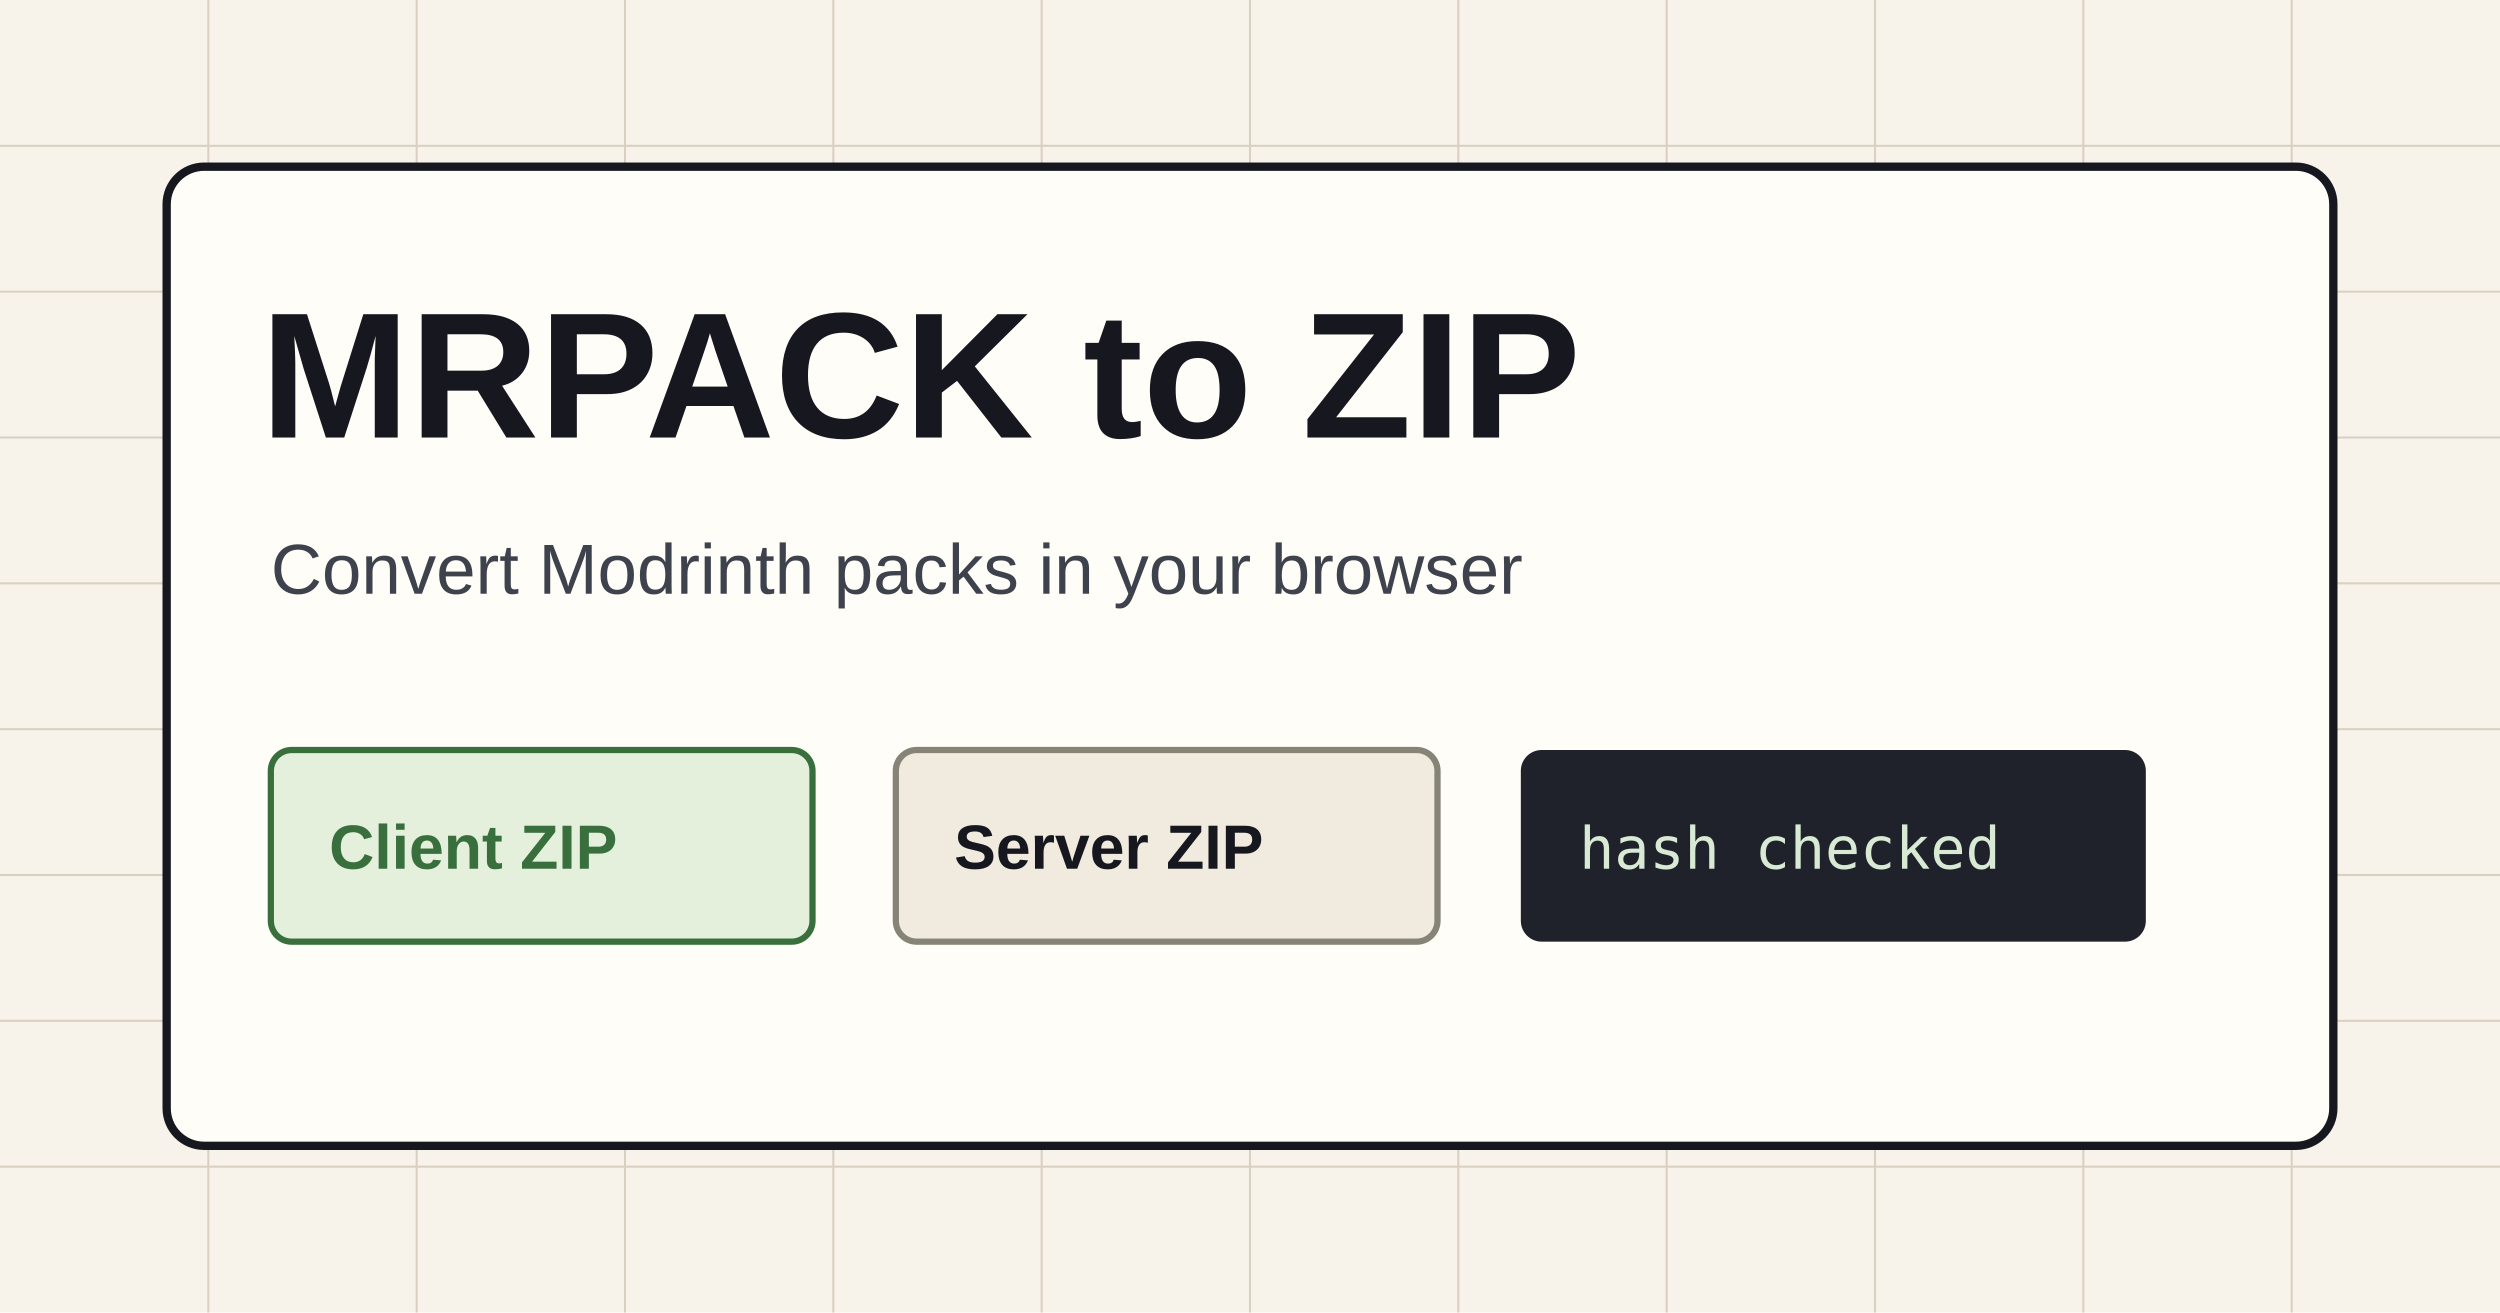
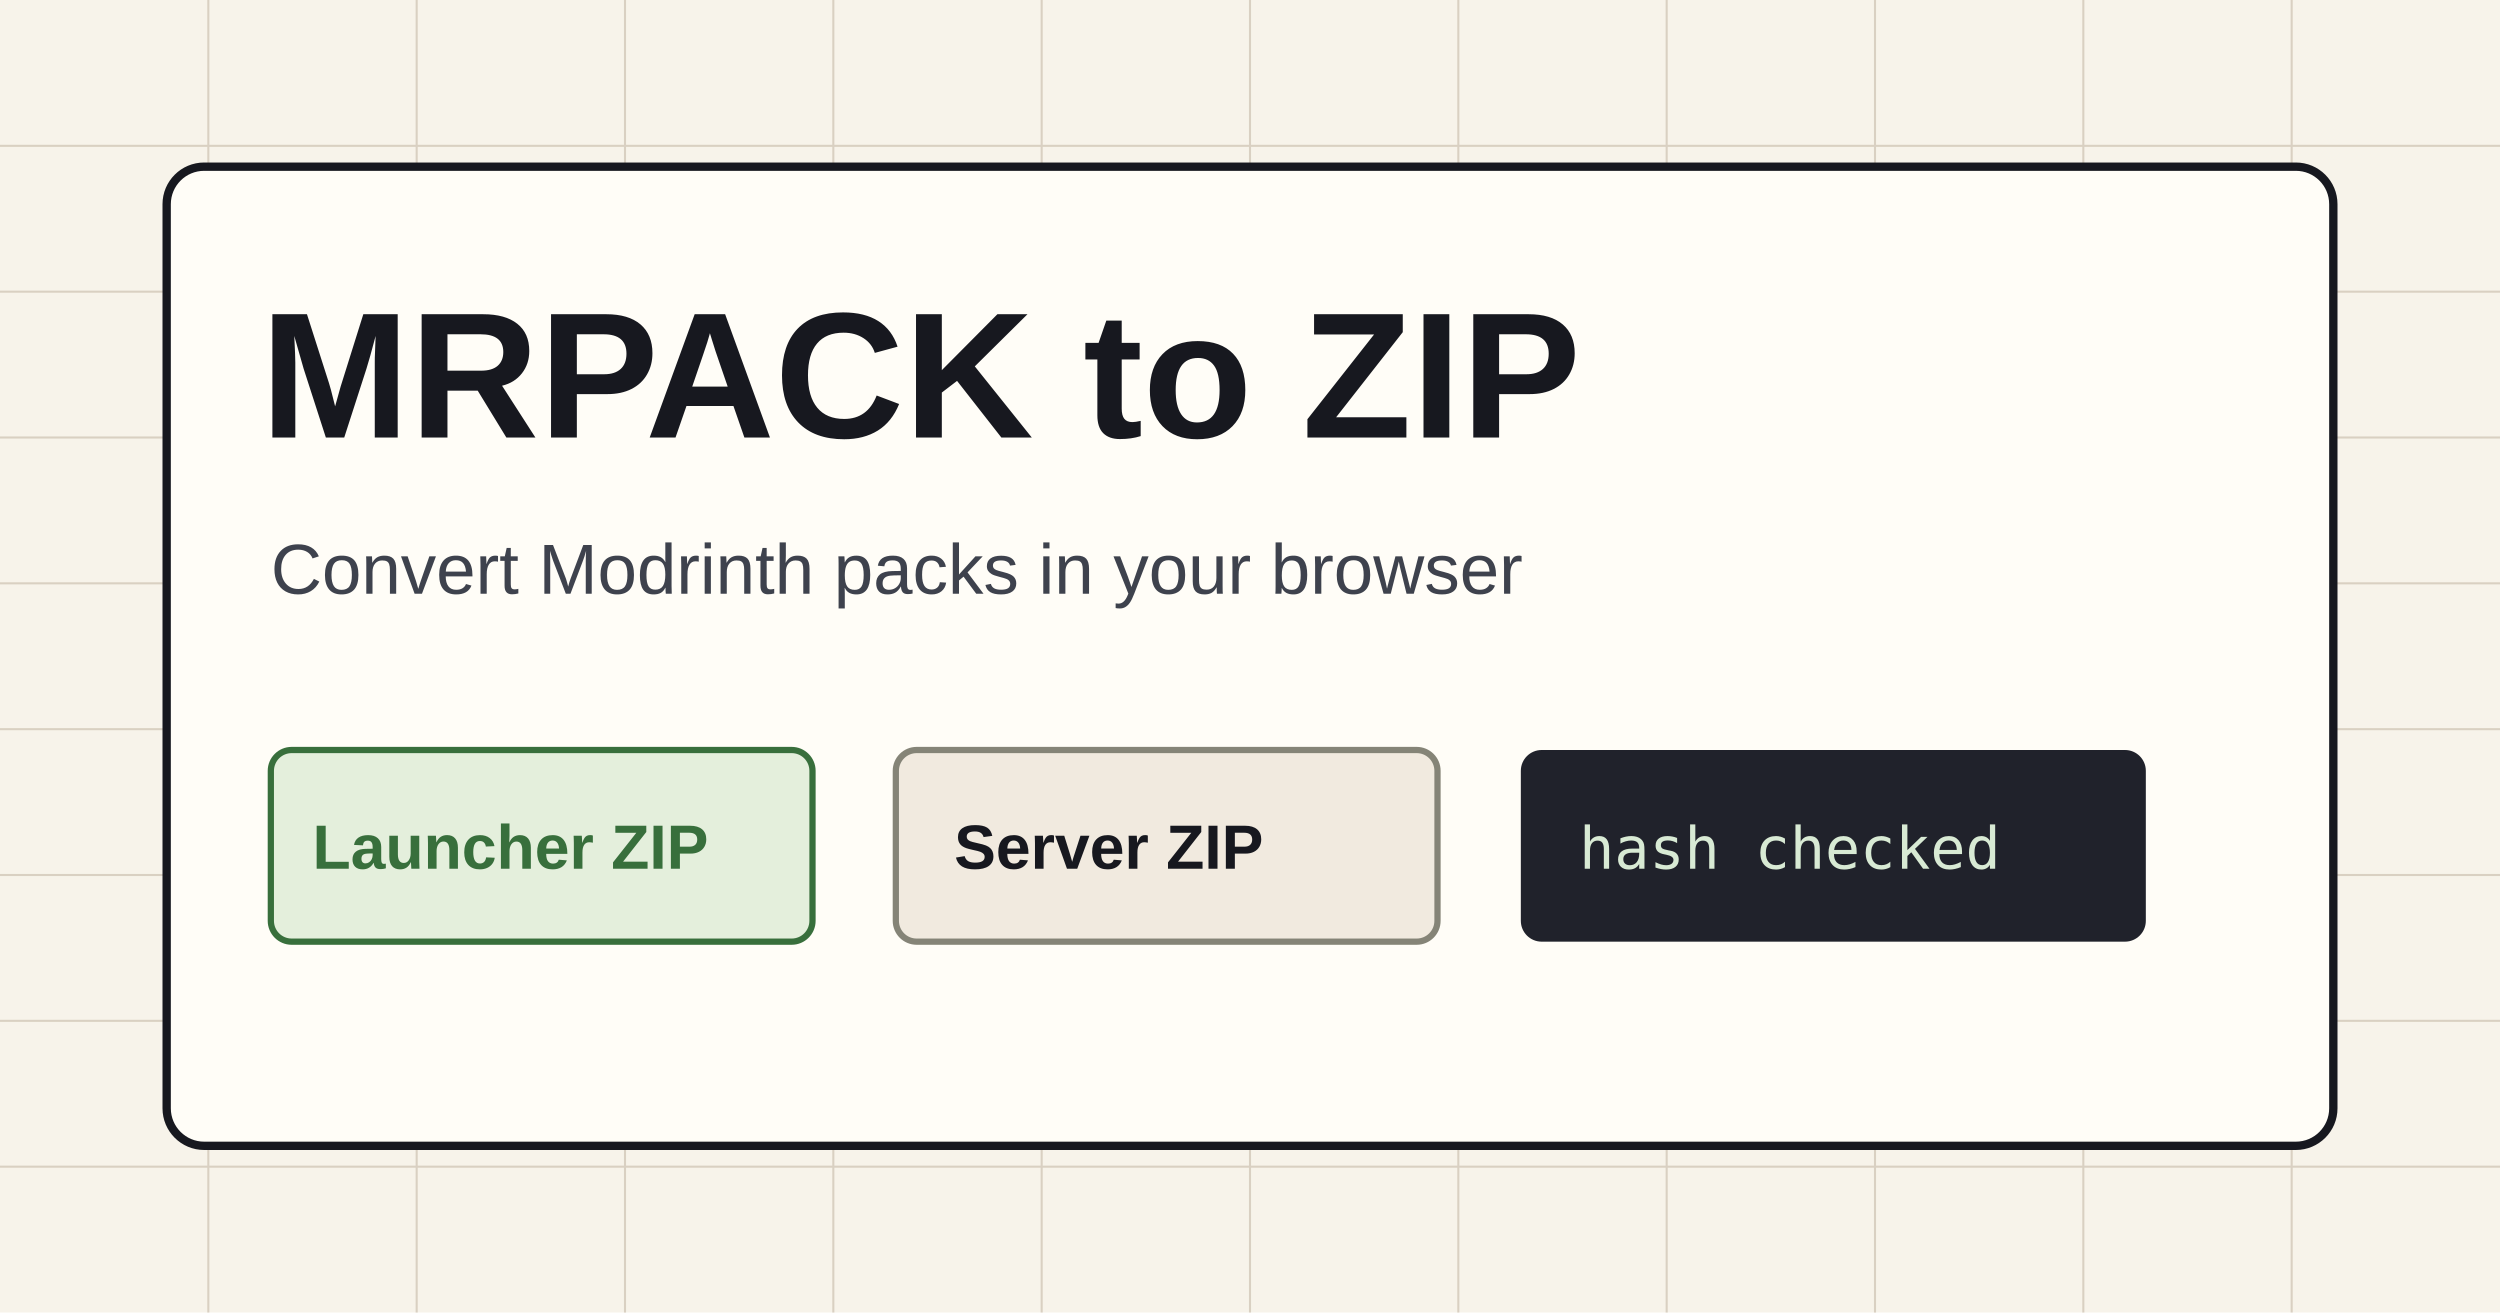
<svg xmlns="http://www.w3.org/2000/svg" width="1200" height="630" viewBox="0 0 1200 630">
  <rect width="1200" height="630" fill="#f7f3ea" />
  <path stroke="#d9d0c2" d="M0 70h1200M0 140h1200M0 210h1200M0 280h1200M0 350h1200M0 420h1200M0 490h1200M0 560h1200M100 0v630M200 0v630M300 0v630M400 0v630M500 0v630M600 0v630M700 0v630M800 0v630M900 0v630M1000 0v630M1100 0v630" />
  <rect x="80" y="80" width="1040" height="470" rx="18" fill="#fffdf7" stroke="#17181f" stroke-width="4" />
  <text x="125" y="210" fill="#17181f" font-family="Arial, sans-serif" font-size="86" font-weight="800">MRPACK to ZIP</text>
  <text x="130" y="285" fill="#3e424d" font-family="Arial, sans-serif" font-size="34">Convert Modrinth packs in your browser</text>
  <rect x="130" y="360" width="260" height="92" rx="10" fill="#e4efdc" stroke="#386f3c" stroke-width="3" />
-   <text x="158" y="417" fill="#386f3c" font-family="Arial, sans-serif" font-size="30" font-weight="700">Client ZIP</text>
+   <text x="150" y="417" fill="#386f3c" font-family="Arial, sans-serif" font-size="30" font-weight="700">Launcher ZIP</text>
  <rect x="430" y="360" width="260" height="92" rx="10" fill="#f1eadf" stroke="#858477" stroke-width="3" />
  <text x="458" y="417" fill="#17181f" font-family="Arial, sans-serif" font-size="30" font-weight="700">Server ZIP</text>
  <rect x="730" y="360" width="300" height="92" rx="10" fill="#20222b" />
  <text x="758" y="417" fill="#d8ead4" font-family="monospace" font-size="28">hash checked</text>
</svg>
